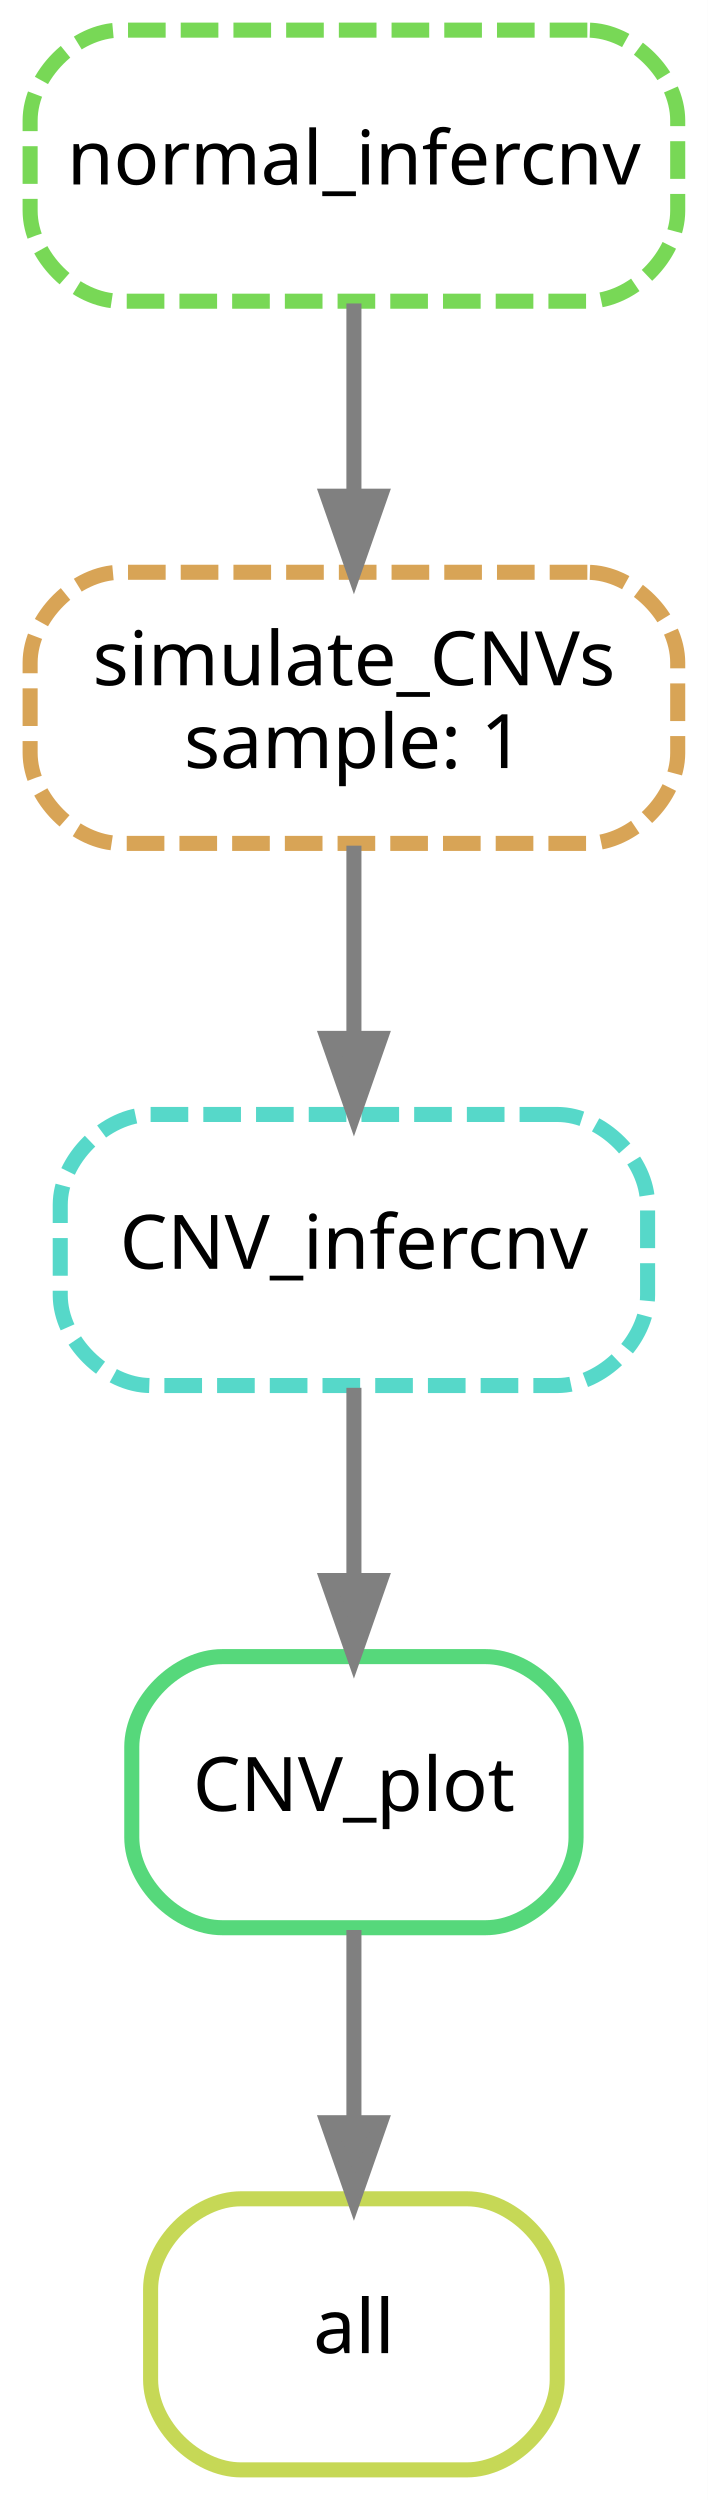
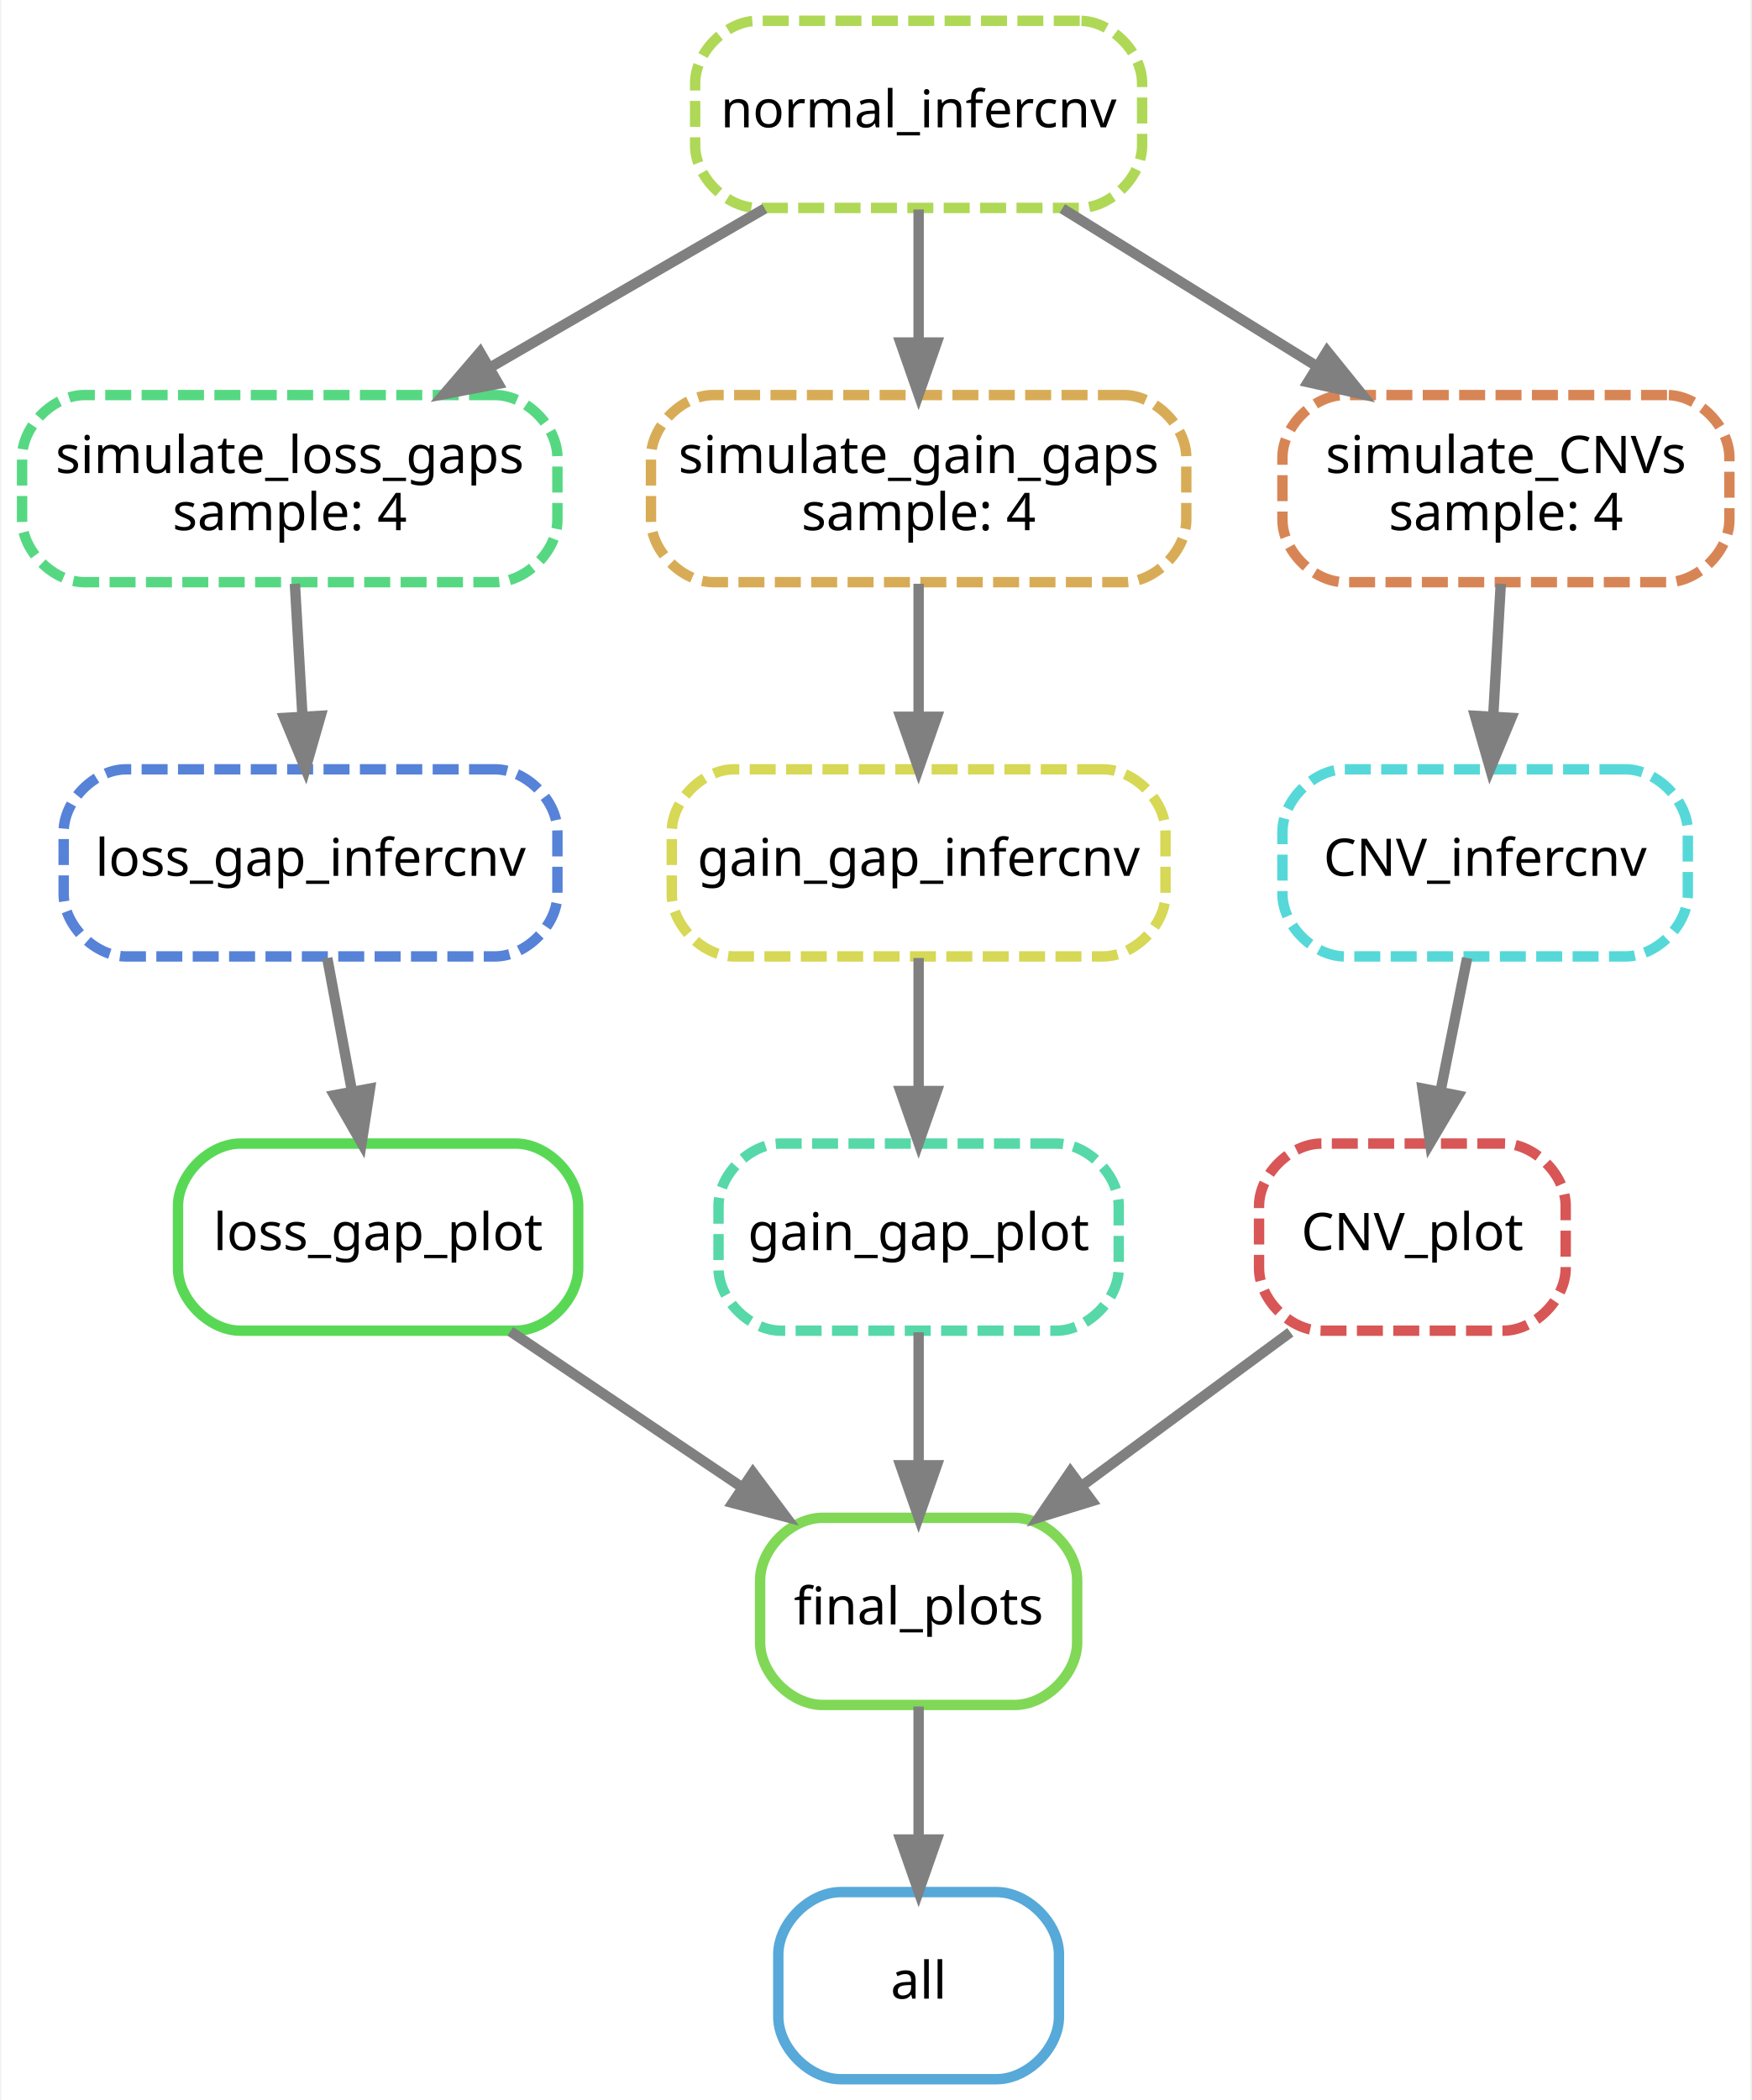
- <svg xmlns="http://www.w3.org/2000/svg" width="94pt" height="332pt" viewBox="0.00 0.00 94.00 332.00">
-   <g id="graph0" class="graph" transform="scale(1 1) rotate(0) translate(4 328)">
-     <polygon fill="white" stroke="none" points="-4,4 -4,-328 90,-328 90,4 -4,4" />
+ <svg xmlns="http://www.w3.org/2000/svg" width="337pt" height="404pt" viewBox="0.00 0.00 336.50 404.00">
+   <g id="graph0" class="graph" transform="scale(1 1) rotate(0) translate(4 400)">
+     <polygon fill="white" stroke="none" points="-4,4 -4,-400 332.5,-400 332.5,4 -4,4" />
    <g id="node1" class="node">
-       <path fill="none" stroke="#c6d856" stroke-width="2" d="M58,-36C58,-36 28,-36 28,-36 22,-36 16,-30 16,-24 16,-24 16,-12 16,-12 16,-6 22,-0 28,-0 28,-0 58,-0 58,-0 64,-0 70,-6 70,-12 70,-12 70,-24 70,-24 70,-30 64,-36 58,-36" />
-       <text text-anchor="middle" x="43" y="-15.5" font-family="sans" font-size="10.00">all</text>
+       <path fill="none" stroke="#56a9d8" stroke-width="2" d="M187.5,-36C187.5,-36 157.5,-36 157.5,-36 151.5,-36 145.5,-30 145.5,-24 145.5,-24 145.5,-12 145.5,-12 145.5,-6 151.5,-0 157.5,-0 157.5,-0 187.5,-0 187.5,-0 193.5,-0 199.5,-6 199.5,-12 199.5,-12 199.5,-24 199.5,-24 199.5,-30 193.5,-36 187.5,-36" />
+       <text text-anchor="middle" x="172.5" y="-15.5" font-family="sans" font-size="10.00">all</text>
    </g>
    <g id="node2" class="node">
-       <path fill="none" stroke="#56d87b" stroke-width="2" d="M60.5,-108C60.5,-108 25.5,-108 25.5,-108 19.5,-108 13.5,-102 13.5,-96 13.5,-96 13.5,-84 13.5,-84 13.5,-78 19.5,-72 25.5,-72 25.5,-72 60.5,-72 60.5,-72 66.5,-72 72.5,-78 72.5,-84 72.5,-84 72.5,-96 72.5,-96 72.5,-102 66.5,-108 60.5,-108" />
-       <text text-anchor="middle" x="43" y="-87.5" font-family="sans" font-size="10.00">CNV_plot</text>
+       <path fill="none" stroke="#80d856" stroke-width="2" d="M191,-108C191,-108 154,-108 154,-108 148,-108 142,-102 142,-96 142,-96 142,-84 142,-84 142,-78 148,-72 154,-72 154,-72 191,-72 191,-72 197,-72 203,-78 203,-84 203,-84 203,-96 203,-96 203,-102 197,-108 191,-108" />
+       <text text-anchor="middle" x="172.5" y="-87.5" font-family="sans" font-size="10.00">final_plots</text>
    </g>
    <g id="edge1" class="edge">
-       <path fill="none" stroke="grey" stroke-width="2" d="M43,-71.697C43,-63.983 43,-54.712 43,-46.112" />
-       <polygon fill="grey" stroke="grey" stroke-width="2" points="46.5,-46.104 43,-36.104 39.5,-46.104 46.5,-46.104" />
+       <path fill="none" stroke="grey" stroke-width="2" d="M172.5,-71.697C172.5,-63.983 172.5,-54.712 172.5,-46.112" />
+       <polygon fill="grey" stroke="grey" stroke-width="2" points="176,-46.104 172.5,-36.104 169,-46.104 176,-46.104" />
    </g>
    <g id="node3" class="node">
-       <path fill="none" stroke="#56d8c9" stroke-width="2" stroke-dasharray="5,2" d="M70,-180C70,-180 16,-180 16,-180 10,-180 4,-174 4,-168 4,-168 4,-156 4,-156 4,-150 10,-144 16,-144 16,-144 70,-144 70,-144 76,-144 82,-150 82,-156 82,-156 82,-168 82,-168 82,-174 76,-180 70,-180" />
-       <text text-anchor="middle" x="43" y="-159.5" font-family="sans" font-size="10.00">CNV_infercnv</text>
+       <path fill="none" stroke="#59d856" stroke-width="2" d="M95,-180C95,-180 42,-180 42,-180 36,-180 30,-174 30,-168 30,-168 30,-156 30,-156 30,-150 36,-144 42,-144 42,-144 95,-144 95,-144 101,-144 107,-150 107,-156 107,-156 107,-168 107,-168 107,-174 101,-180 95,-180" />
+       <text text-anchor="middle" x="68.5" y="-159.5" font-family="sans" font-size="10.00">loss_gap_plot</text>
    </g>
    <g id="edge2" class="edge">
-       <path fill="none" stroke="grey" stroke-width="2" d="M43,-143.697C43,-135.983 43,-126.712 43,-118.112" />
-       <polygon fill="grey" stroke="grey" stroke-width="2" points="46.5,-118.104 43,-108.104 39.5,-118.104 46.5,-118.104" />
+       <path fill="none" stroke="grey" stroke-width="2" d="M93.941,-143.876C107.287,-134.893 123.824,-123.763 138.278,-114.034" />
+       <polygon fill="grey" stroke="grey" stroke-width="2" points="140.619,-116.677 146.961,-108.19 136.711,-110.87 140.619,-116.677" />
    </g>
    <g id="node4" class="node">
-       <path fill="none" stroke="#d8a456" stroke-width="2" stroke-dasharray="5,2" d="M74,-252C74,-252 12,-252 12,-252 6,-252 0,-246 0,-240 0,-240 0,-228 0,-228 0,-222 6,-216 12,-216 12,-216 74,-216 74,-216 80,-216 86,-222 86,-228 86,-228 86,-240 86,-240 86,-246 80,-252 74,-252" />
-       <text text-anchor="middle" x="43" y="-237" font-family="sans" font-size="10.00">simulate_CNVs</text>
-       <text text-anchor="middle" x="43" y="-226" font-family="sans" font-size="10.00">sample: 1</text>
+       <path fill="none" stroke="#56d8a9" stroke-width="2" stroke-dasharray="5,2" d="M199,-180C199,-180 146,-180 146,-180 140,-180 134,-174 134,-168 134,-168 134,-156 134,-156 134,-150 140,-144 146,-144 146,-144 199,-144 199,-144 205,-144 211,-150 211,-156 211,-156 211,-168 211,-168 211,-174 205,-180 199,-180" />
+       <text text-anchor="middle" x="172.5" y="-159.5" font-family="sans" font-size="10.00">gain_gap_plot</text>
    </g>
    <g id="edge3" class="edge">
-       <path fill="none" stroke="grey" stroke-width="2" d="M43,-215.697C43,-207.983 43,-198.712 43,-190.112" />
-       <polygon fill="grey" stroke="grey" stroke-width="2" points="46.5,-190.104 43,-180.104 39.5,-190.104 46.5,-190.104" />
+       <path fill="none" stroke="grey" stroke-width="2" d="M172.5,-143.697C172.5,-135.983 172.5,-126.712 172.5,-118.112" />
+       <polygon fill="grey" stroke="grey" stroke-width="2" points="176,-118.104 172.5,-108.104 169,-118.104 176,-118.104" />
    </g>
    <g id="node5" class="node">
-       <path fill="none" stroke="#78d856" stroke-width="2" stroke-dasharray="5,2" d="M74,-324C74,-324 12,-324 12,-324 6,-324 0,-318 0,-312 0,-312 0,-300 0,-300 0,-294 6,-288 12,-288 12,-288 74,-288 74,-288 80,-288 86,-294 86,-300 86,-300 86,-312 86,-312 86,-318 80,-324 74,-324" />
-       <text text-anchor="middle" x="43" y="-303.5" font-family="sans" font-size="10.00">normal_infercnv</text>
+       <path fill="none" stroke="#d85656" stroke-width="2" stroke-dasharray="5,2" d="M285,-180C285,-180 250,-180 250,-180 244,-180 238,-174 238,-168 238,-168 238,-156 238,-156 238,-150 244,-144 250,-144 250,-144 285,-144 285,-144 291,-144 297,-150 297,-156 297,-156 297,-168 297,-168 297,-174 291,-180 285,-180" />
+       <text text-anchor="middle" x="267.5" y="-159.5" font-family="sans" font-size="10.00">CNV_plot</text>
    </g>
    <g id="edge4" class="edge">
-       <path fill="none" stroke="grey" stroke-width="2" d="M43,-287.697C43,-279.983 43,-270.712 43,-262.112" />
-       <polygon fill="grey" stroke="grey" stroke-width="2" points="46.5,-262.104 43,-252.104 39.5,-262.104 46.5,-262.104" />
+       <path fill="none" stroke="grey" stroke-width="2" d="M244.017,-143.697C231.937,-134.796 217.046,-123.823 203.984,-114.199" />
+       <polygon fill="grey" stroke="grey" stroke-width="2" points="205.84,-111.219 195.713,-108.104 201.687,-116.854 205.84,-111.219" />
+     </g>
+     <g id="node6" class="node">
+       <path fill="none" stroke="#5682d8" stroke-width="2" stroke-dasharray="5,2" d="M91,-252C91,-252 20,-252 20,-252 14,-252 8,-246 8,-240 8,-240 8,-228 8,-228 8,-222 14,-216 20,-216 20,-216 91,-216 91,-216 97,-216 103,-222 103,-228 103,-228 103,-240 103,-240 103,-246 97,-252 91,-252" />
+       <text text-anchor="middle" x="55.5" y="-231.5" font-family="sans" font-size="10.00">loss_gap_infercnv</text>
+     </g>
+     <g id="edge5" class="edge">
+       <path fill="none" stroke="grey" stroke-width="2" d="M58.714,-215.697C60.146,-207.983 61.868,-198.712 63.465,-190.112" />
+       <polygon fill="grey" stroke="grey" stroke-width="2" points="66.939,-190.575 65.323,-180.104 60.056,-189.297 66.939,-190.575" />
+     </g>
+     <g id="node7" class="node">
+       <path fill="none" stroke="#d6d856" stroke-width="2" stroke-dasharray="5,2" d="M208,-252C208,-252 137,-252 137,-252 131,-252 125,-246 125,-240 125,-240 125,-228 125,-228 125,-222 131,-216 137,-216 137,-216 208,-216 208,-216 214,-216 220,-222 220,-228 220,-228 220,-240 220,-240 220,-246 214,-252 208,-252" />
+       <text text-anchor="middle" x="172.5" y="-231.5" font-family="sans" font-size="10.00">gain_gap_infercnv</text>
+     </g>
+     <g id="edge6" class="edge">
+       <path fill="none" stroke="grey" stroke-width="2" d="M172.5,-215.697C172.5,-207.983 172.5,-198.712 172.5,-190.112" />
+       <polygon fill="grey" stroke="grey" stroke-width="2" points="176,-190.104 172.5,-180.104 169,-190.104 176,-190.104" />
+     </g>
+     <g id="node8" class="node">
+       <path fill="none" stroke="#56d8d8" stroke-width="2" stroke-dasharray="5,2" d="M308.5,-252C308.5,-252 254.5,-252 254.5,-252 248.5,-252 242.5,-246 242.5,-240 242.5,-240 242.5,-228 242.5,-228 242.5,-222 248.5,-216 254.5,-216 254.5,-216 308.5,-216 308.5,-216 314.5,-216 320.5,-222 320.5,-228 320.5,-228 320.5,-240 320.5,-240 320.5,-246 314.5,-252 308.5,-252" />
+       <text text-anchor="middle" x="281.5" y="-231.5" font-family="sans" font-size="10.00">CNV_infercnv</text>
+     </g>
+     <g id="edge7" class="edge">
+       <path fill="none" stroke="grey" stroke-width="2" d="M278.039,-215.697C276.497,-207.983 274.642,-198.712 272.922,-190.112" />
+       <polygon fill="grey" stroke="grey" stroke-width="2" points="276.314,-189.224 270.921,-180.104 269.45,-190.597 276.314,-189.224" />
+     </g>
+     <g id="node9" class="node">
+       <path fill="none" stroke="#56d882" stroke-width="2" stroke-dasharray="5,2" d="M91,-324C91,-324 12,-324 12,-324 6,-324 0,-318 0,-312 0,-312 0,-300 0,-300 0,-294 6,-288 12,-288 12,-288 91,-288 91,-288 97,-288 103,-294 103,-300 103,-300 103,-312 103,-312 103,-318 97,-324 91,-324" />
+       <text text-anchor="middle" x="51.5" y="-309" font-family="sans" font-size="10.00">simulate_loss_gaps</text>
+       <text text-anchor="middle" x="51.5" y="-298" font-family="sans" font-size="10.00">sample: 4</text>
+     </g>
+     <g id="edge8" class="edge">
+       <path fill="none" stroke="grey" stroke-width="2" d="M52.489,-287.697C52.93,-279.983 53.459,-270.712 53.951,-262.112" />
+       <polygon fill="grey" stroke="grey" stroke-width="2" points="57.446,-262.288 54.523,-252.104 50.458,-261.888 57.446,-262.288" />
+     </g>
+     <g id="node10" class="node">
+       <path fill="none" stroke="#d8ac56" stroke-width="2" stroke-dasharray="5,2" d="M212,-324C212,-324 133,-324 133,-324 127,-324 121,-318 121,-312 121,-312 121,-300 121,-300 121,-294 127,-288 133,-288 133,-288 212,-288 212,-288 218,-288 224,-294 224,-300 224,-300 224,-312 224,-312 224,-318 218,-324 212,-324" />
+       <text text-anchor="middle" x="172.5" y="-309" font-family="sans" font-size="10.00">simulate_gain_gaps</text>
+       <text text-anchor="middle" x="172.5" y="-298" font-family="sans" font-size="10.00">sample: 4</text>
+     </g>
+     <g id="edge9" class="edge">
+       <path fill="none" stroke="grey" stroke-width="2" d="M172.5,-287.697C172.5,-279.983 172.5,-270.712 172.5,-262.112" />
+       <polygon fill="grey" stroke="grey" stroke-width="2" points="176,-262.104 172.5,-252.104 169,-262.104 176,-262.104" />
+     </g>
+     <g id="node11" class="node">
+       <path fill="none" stroke="#d88556" stroke-width="2" stroke-dasharray="5,2" d="M316.5,-324C316.5,-324 254.5,-324 254.5,-324 248.5,-324 242.5,-318 242.5,-312 242.5,-312 242.5,-300 242.5,-300 242.5,-294 248.5,-288 254.5,-288 254.5,-288 316.5,-288 316.5,-288 322.5,-288 328.5,-294 328.5,-300 328.5,-300 328.5,-312 328.5,-312 328.5,-318 322.5,-324 316.5,-324" />
+       <text text-anchor="middle" x="285.5" y="-309" font-family="sans" font-size="10.00">simulate_CNVs</text>
+       <text text-anchor="middle" x="285.5" y="-298" font-family="sans" font-size="10.00">sample: 4</text>
+     </g>
+     <g id="edge10" class="edge">
+       <path fill="none" stroke="grey" stroke-width="2" d="M284.511,-287.697C284.07,-279.983 283.541,-270.712 283.049,-262.112" />
+       <polygon fill="grey" stroke="grey" stroke-width="2" points="286.542,-261.888 282.477,-252.104 279.554,-262.288 286.542,-261.888" />
+     </g>
+     <g id="node12" class="node">
+       <path fill="none" stroke="#afd856" stroke-width="2" stroke-dasharray="5,2" d="M203.5,-396C203.5,-396 141.5,-396 141.5,-396 135.5,-396 129.5,-390 129.5,-384 129.5,-384 129.5,-372 129.5,-372 129.5,-366 135.5,-360 141.5,-360 141.5,-360 203.5,-360 203.5,-360 209.5,-360 215.5,-366 215.5,-372 215.5,-372 215.5,-384 215.5,-384 215.5,-390 209.5,-396 203.5,-396" />
+       <text text-anchor="middle" x="172.5" y="-375.5" font-family="sans" font-size="10.00">normal_infercnv</text>
+     </g>
+     <g id="edge11" class="edge">
+       <path fill="none" stroke="grey" stroke-width="2" d="M142.9,-359.876C126.933,-350.639 107.04,-339.131 89.894,-329.212" />
+       <polygon fill="grey" stroke="grey" stroke-width="2" points="91.622,-326.168 81.214,-324.19 88.117,-332.227 91.622,-326.168" />
+     </g>
+     <g id="edge12" class="edge">
+       <path fill="none" stroke="grey" stroke-width="2" d="M172.5,-359.697C172.5,-351.983 172.5,-342.712 172.5,-334.112" />
+       <polygon fill="grey" stroke="grey" stroke-width="2" points="176,-334.104 172.5,-324.104 169,-334.104 176,-334.104" />
+     </g>
+     <g id="edge13" class="edge">
+       <path fill="none" stroke="grey" stroke-width="2" d="M200.143,-359.876C214.918,-350.724 233.291,-339.342 249.203,-329.485" />
+       <polygon fill="grey" stroke="grey" stroke-width="2" points="251.093,-332.431 257.751,-324.19 247.407,-326.481 251.093,-332.431" />
    </g>
  </g>
</svg>
